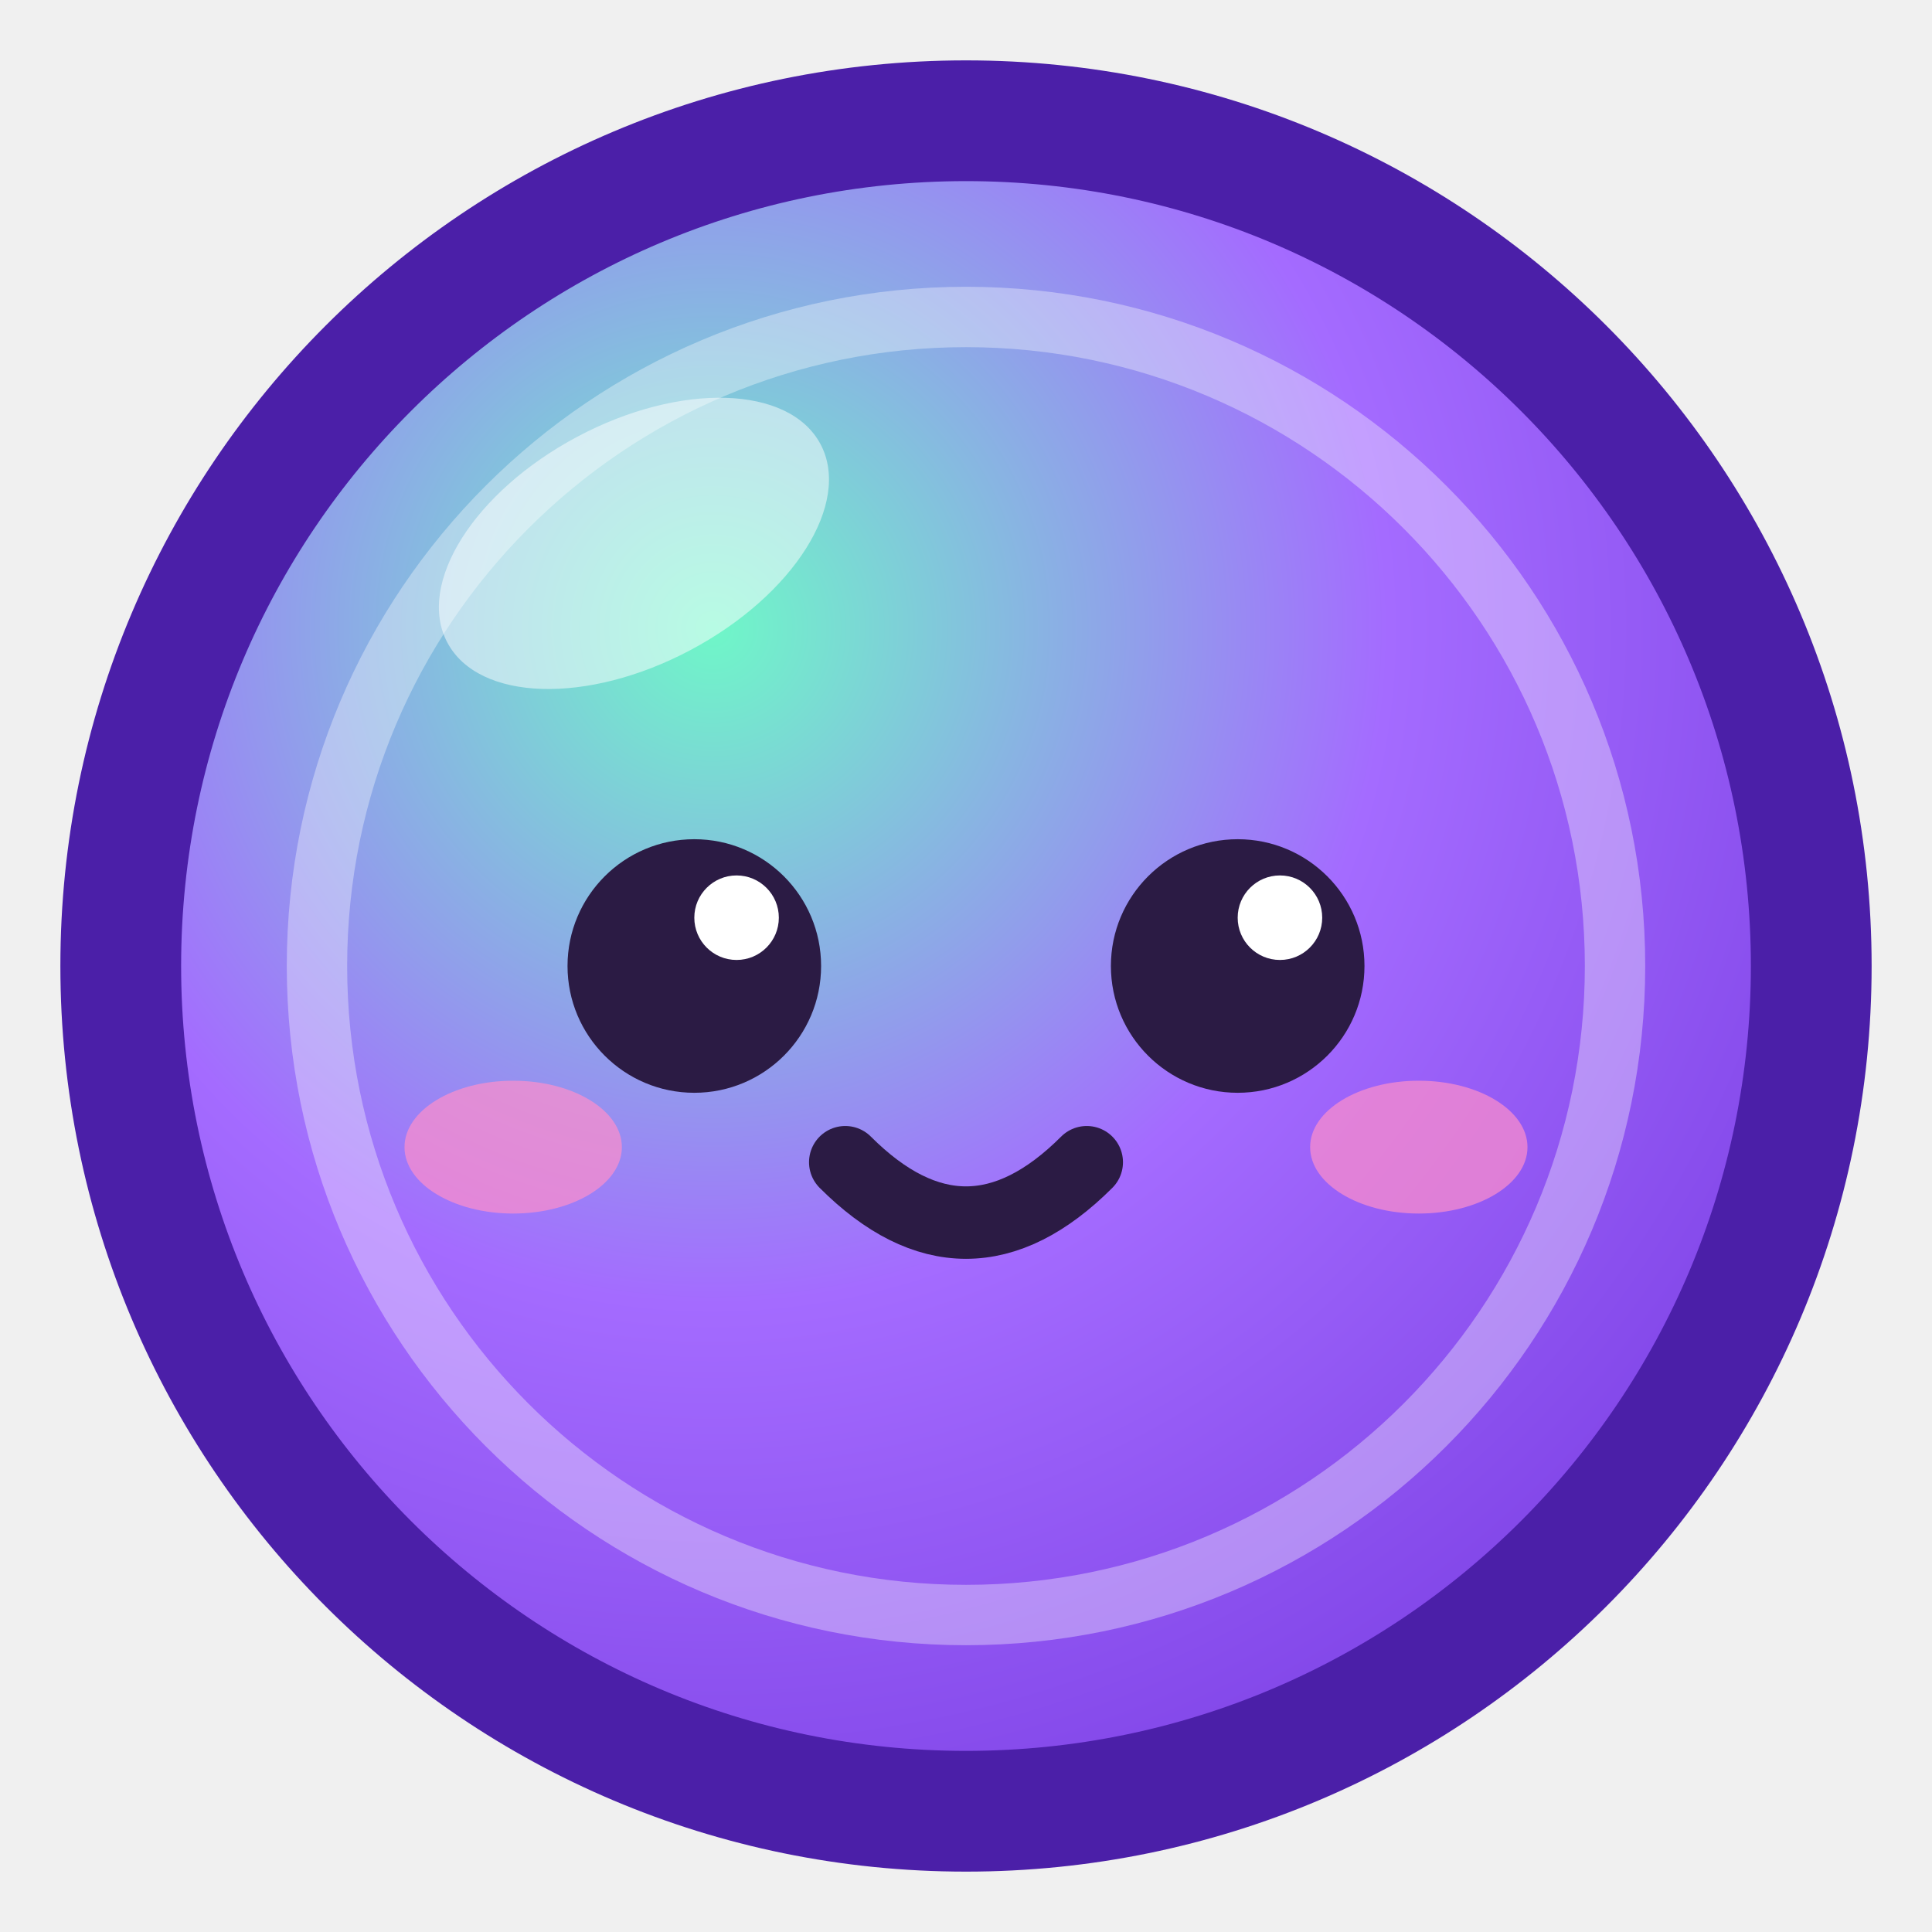
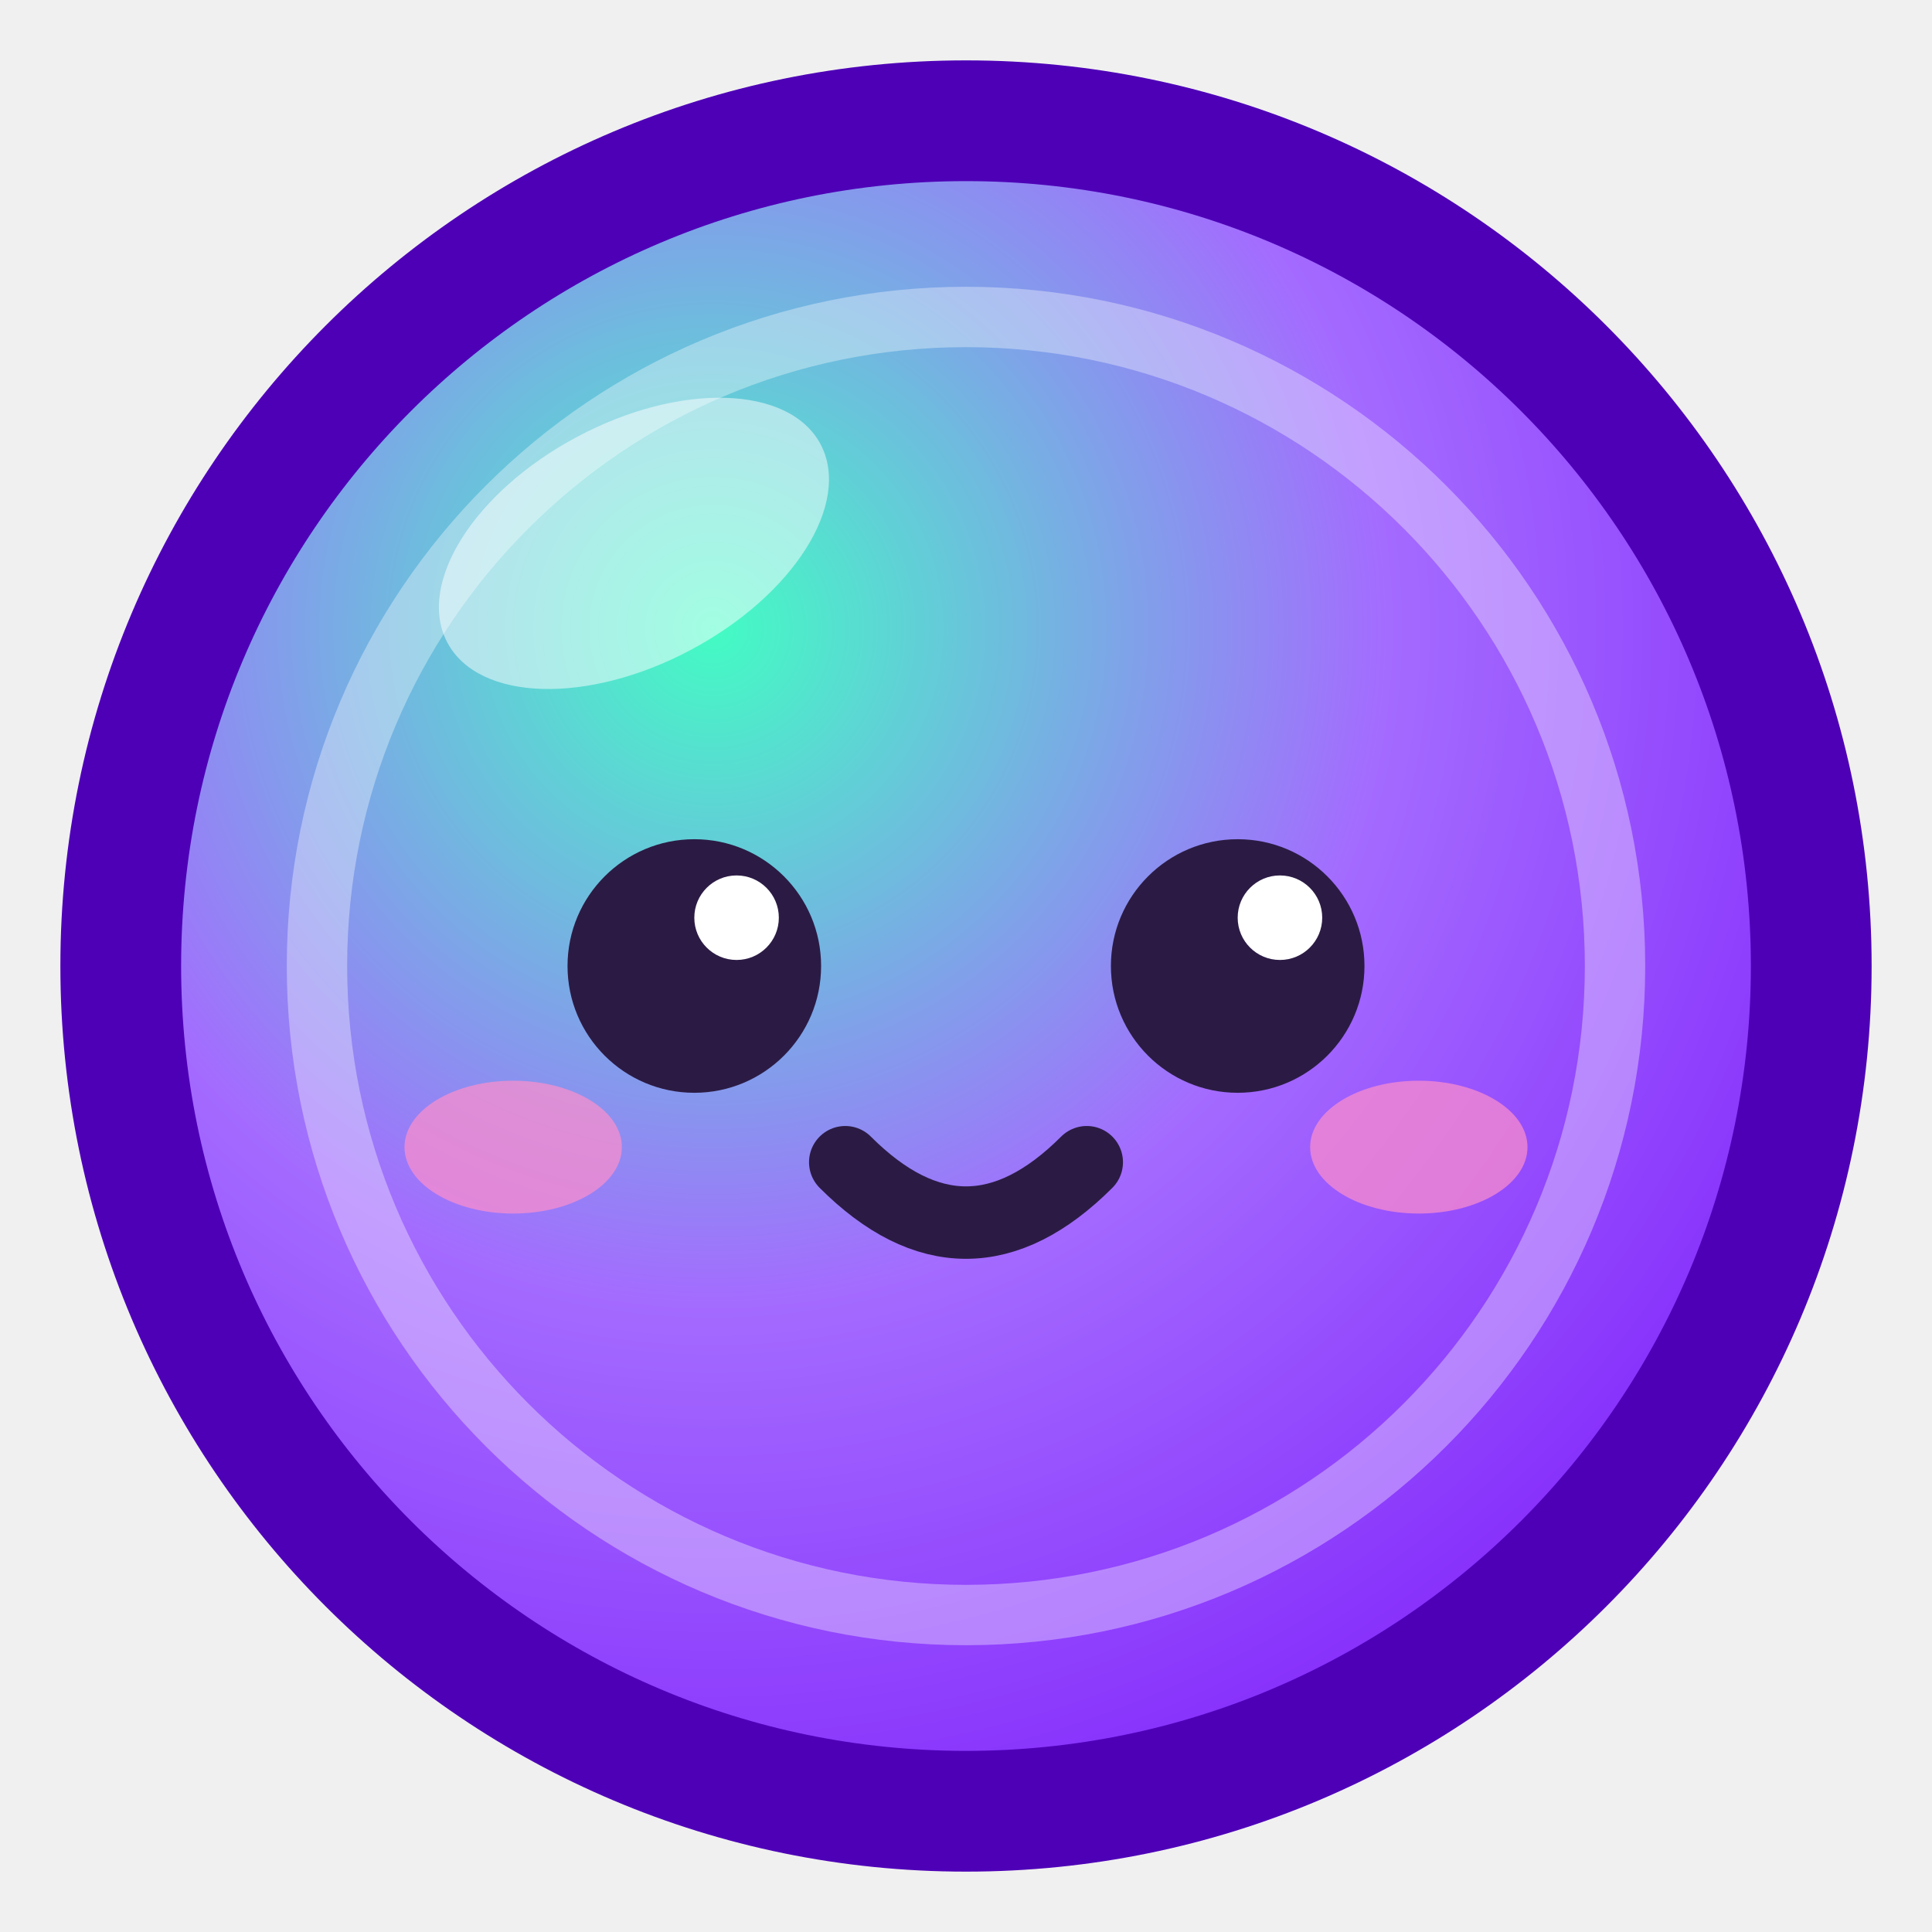
<svg xmlns="http://www.w3.org/2000/svg" viewBox="0 0 64 64">
  <defs>
    <radialGradient id="g" cx="0.35" cy="0.3" r="0.8">
-       <stop offset="0" stop-color="#6FF7C8" />
+       <stop offset="0" stop-color="#43FCC4" />
      <stop offset="0.5" stop-color="#A46BFF" />
-       <stop offset="1" stop-color="#7B3FE4" />
+       <stop offset="1" stop-color="#8022FB" />
    </radialGradient>
  </defs>
-   <circle cx="32" cy="32" r="28" fill="url(#g)" stroke="#4B1FA8" stroke-width="4" />
+   <circle cx="32" cy="32" r="28" fill="url(#g)" stroke="#4E00B7" stroke-width="4" />
  <circle cx="32" cy="32" r="21.5" fill="none" stroke="#fff" stroke-opacity=".35" stroke-width="2" />
  <ellipse cx="21" cy="18" rx="7" ry="4" fill="#fff" opacity=".5" transform="rotate(-28 21 18)" />
  <circle cx="23" cy="32" r="4.2" fill="#2B1B44" />
  <circle cx="41" cy="32" r="4.2" fill="#2B1B44" />
  <circle cx="24.4" cy="30.4" r="1.4" fill="#fff" />
  <circle cx="42.4" cy="30.4" r="1.4" fill="#fff" />
  <ellipse cx="17" cy="38" rx="3.6" ry="2.2" fill="#FF8FCB" opacity=".7" />
  <ellipse cx="47" cy="38" rx="3.6" ry="2.2" fill="#FF8FCB" opacity=".7" />
  <path d="M28 38.5 Q32 42.5 36 38.5" fill="none" stroke="#2B1B44" stroke-width="2.4" stroke-linecap="round" />
</svg>
